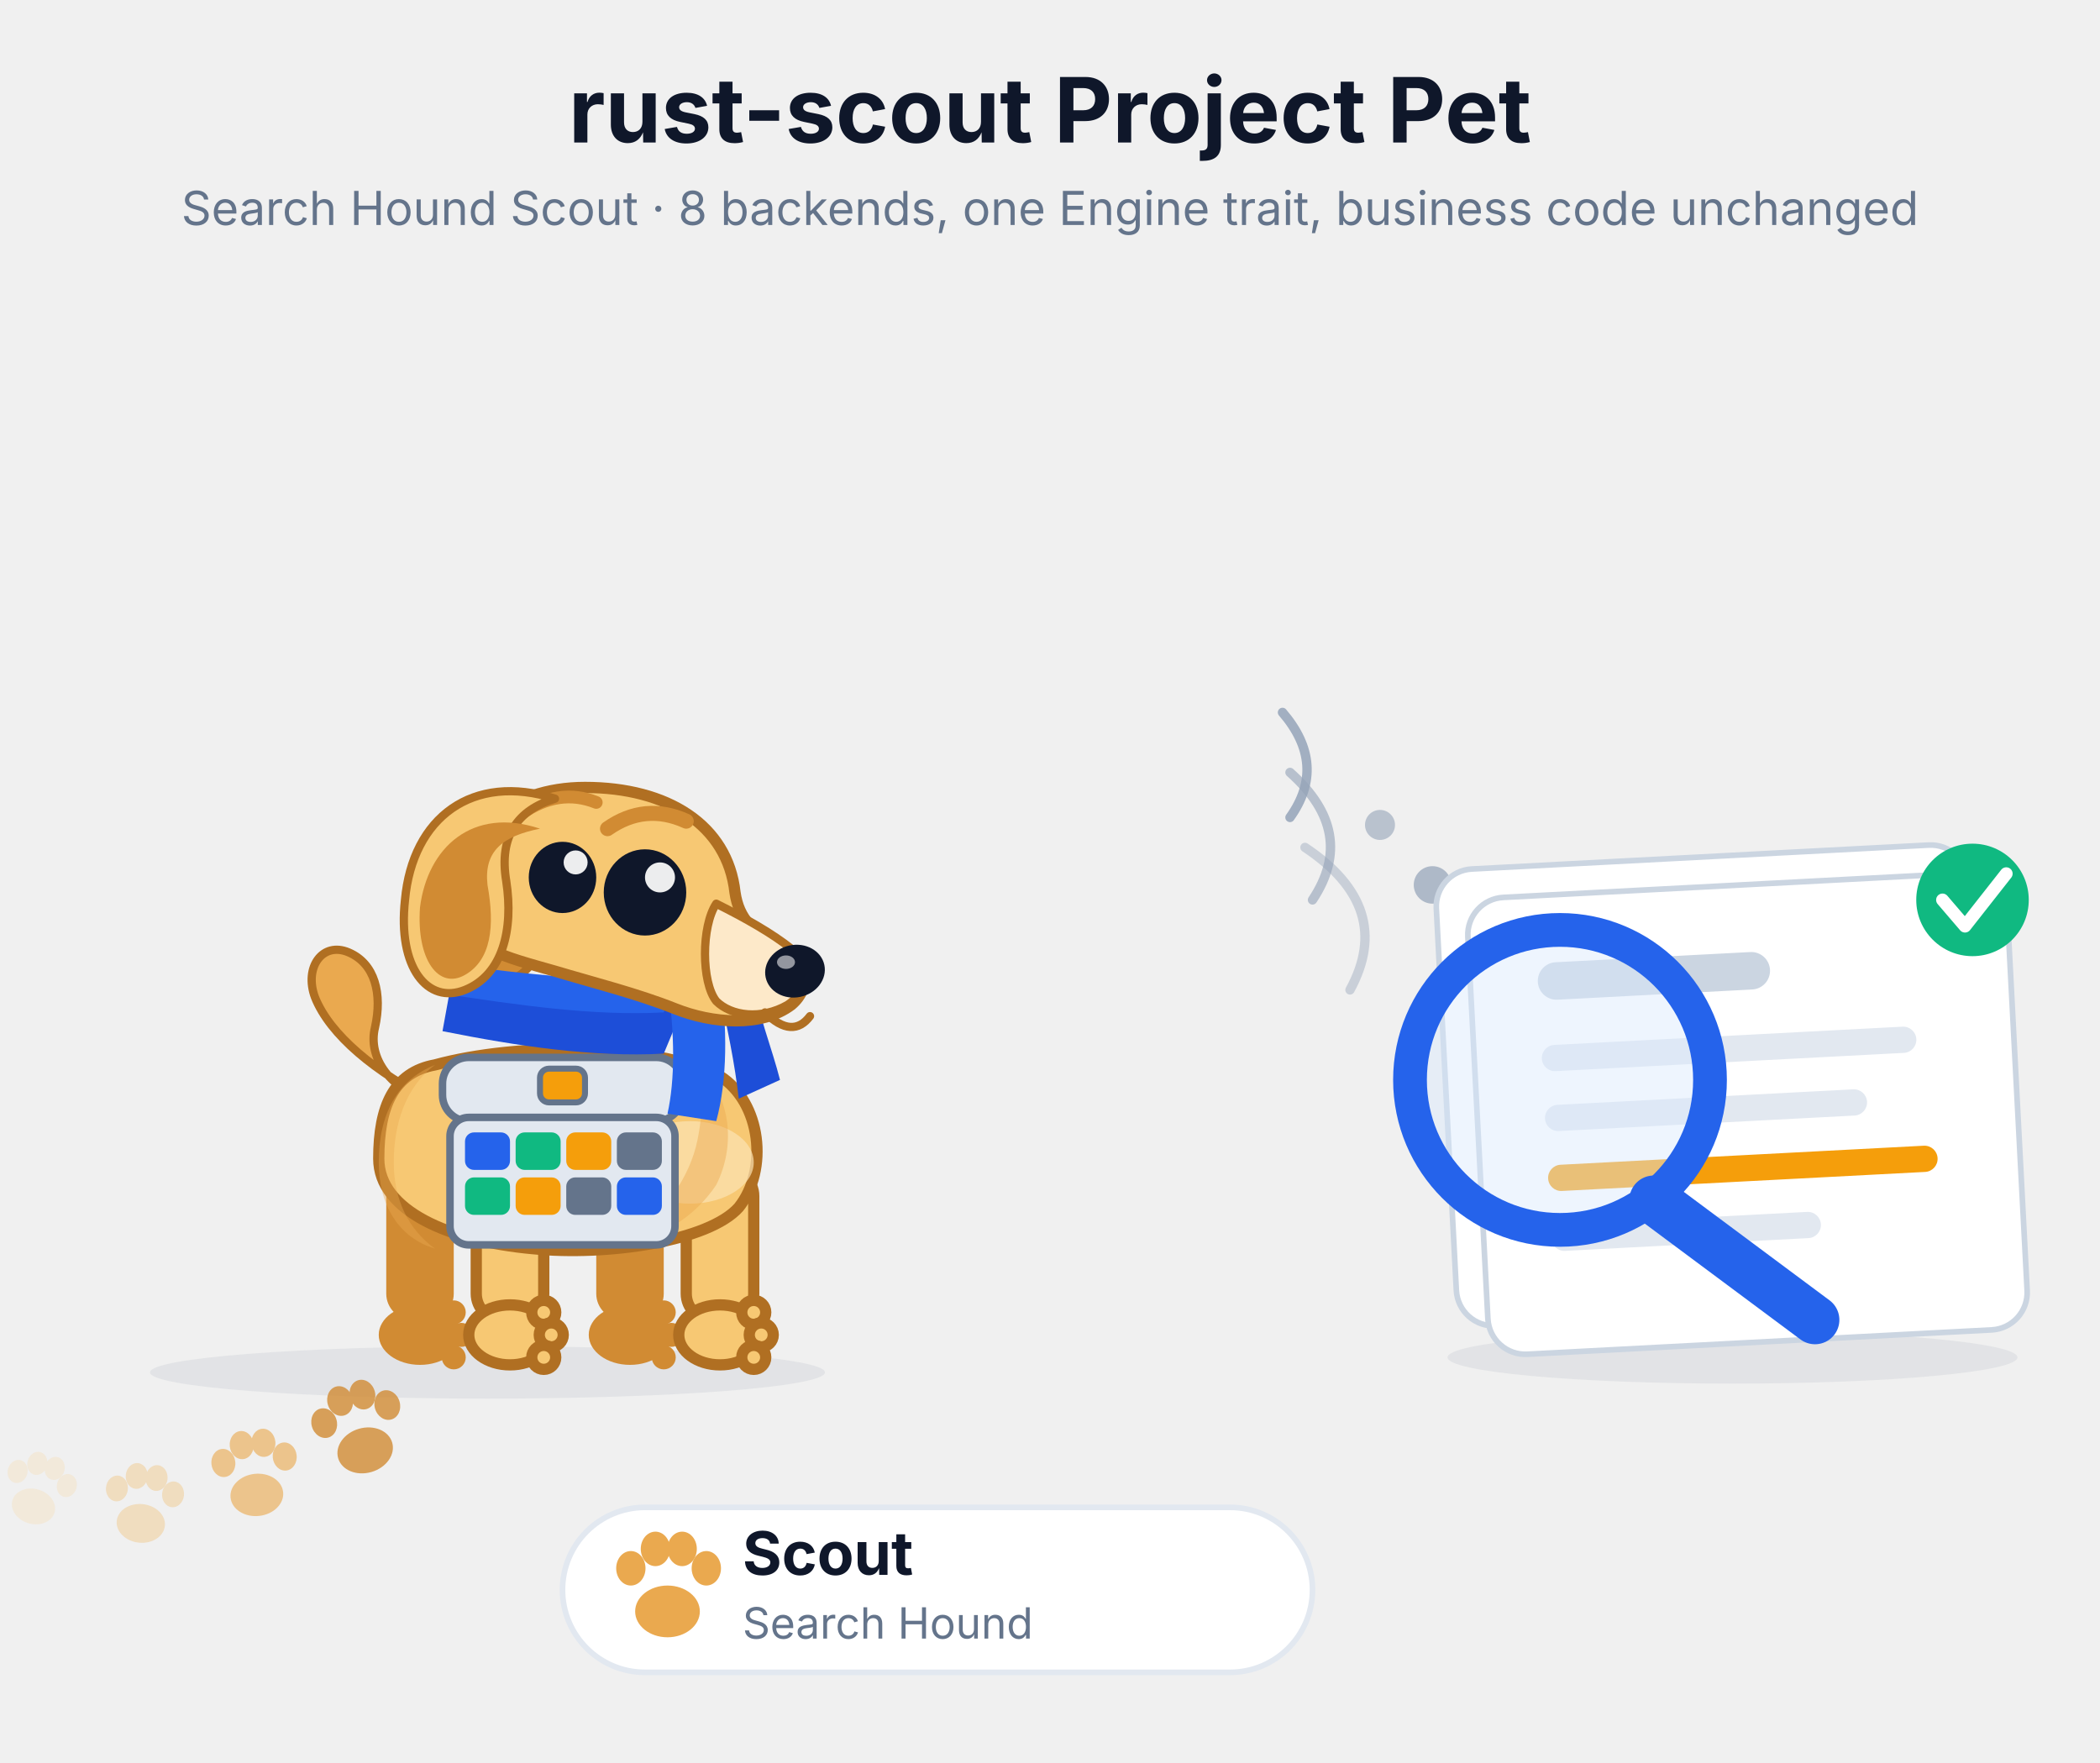
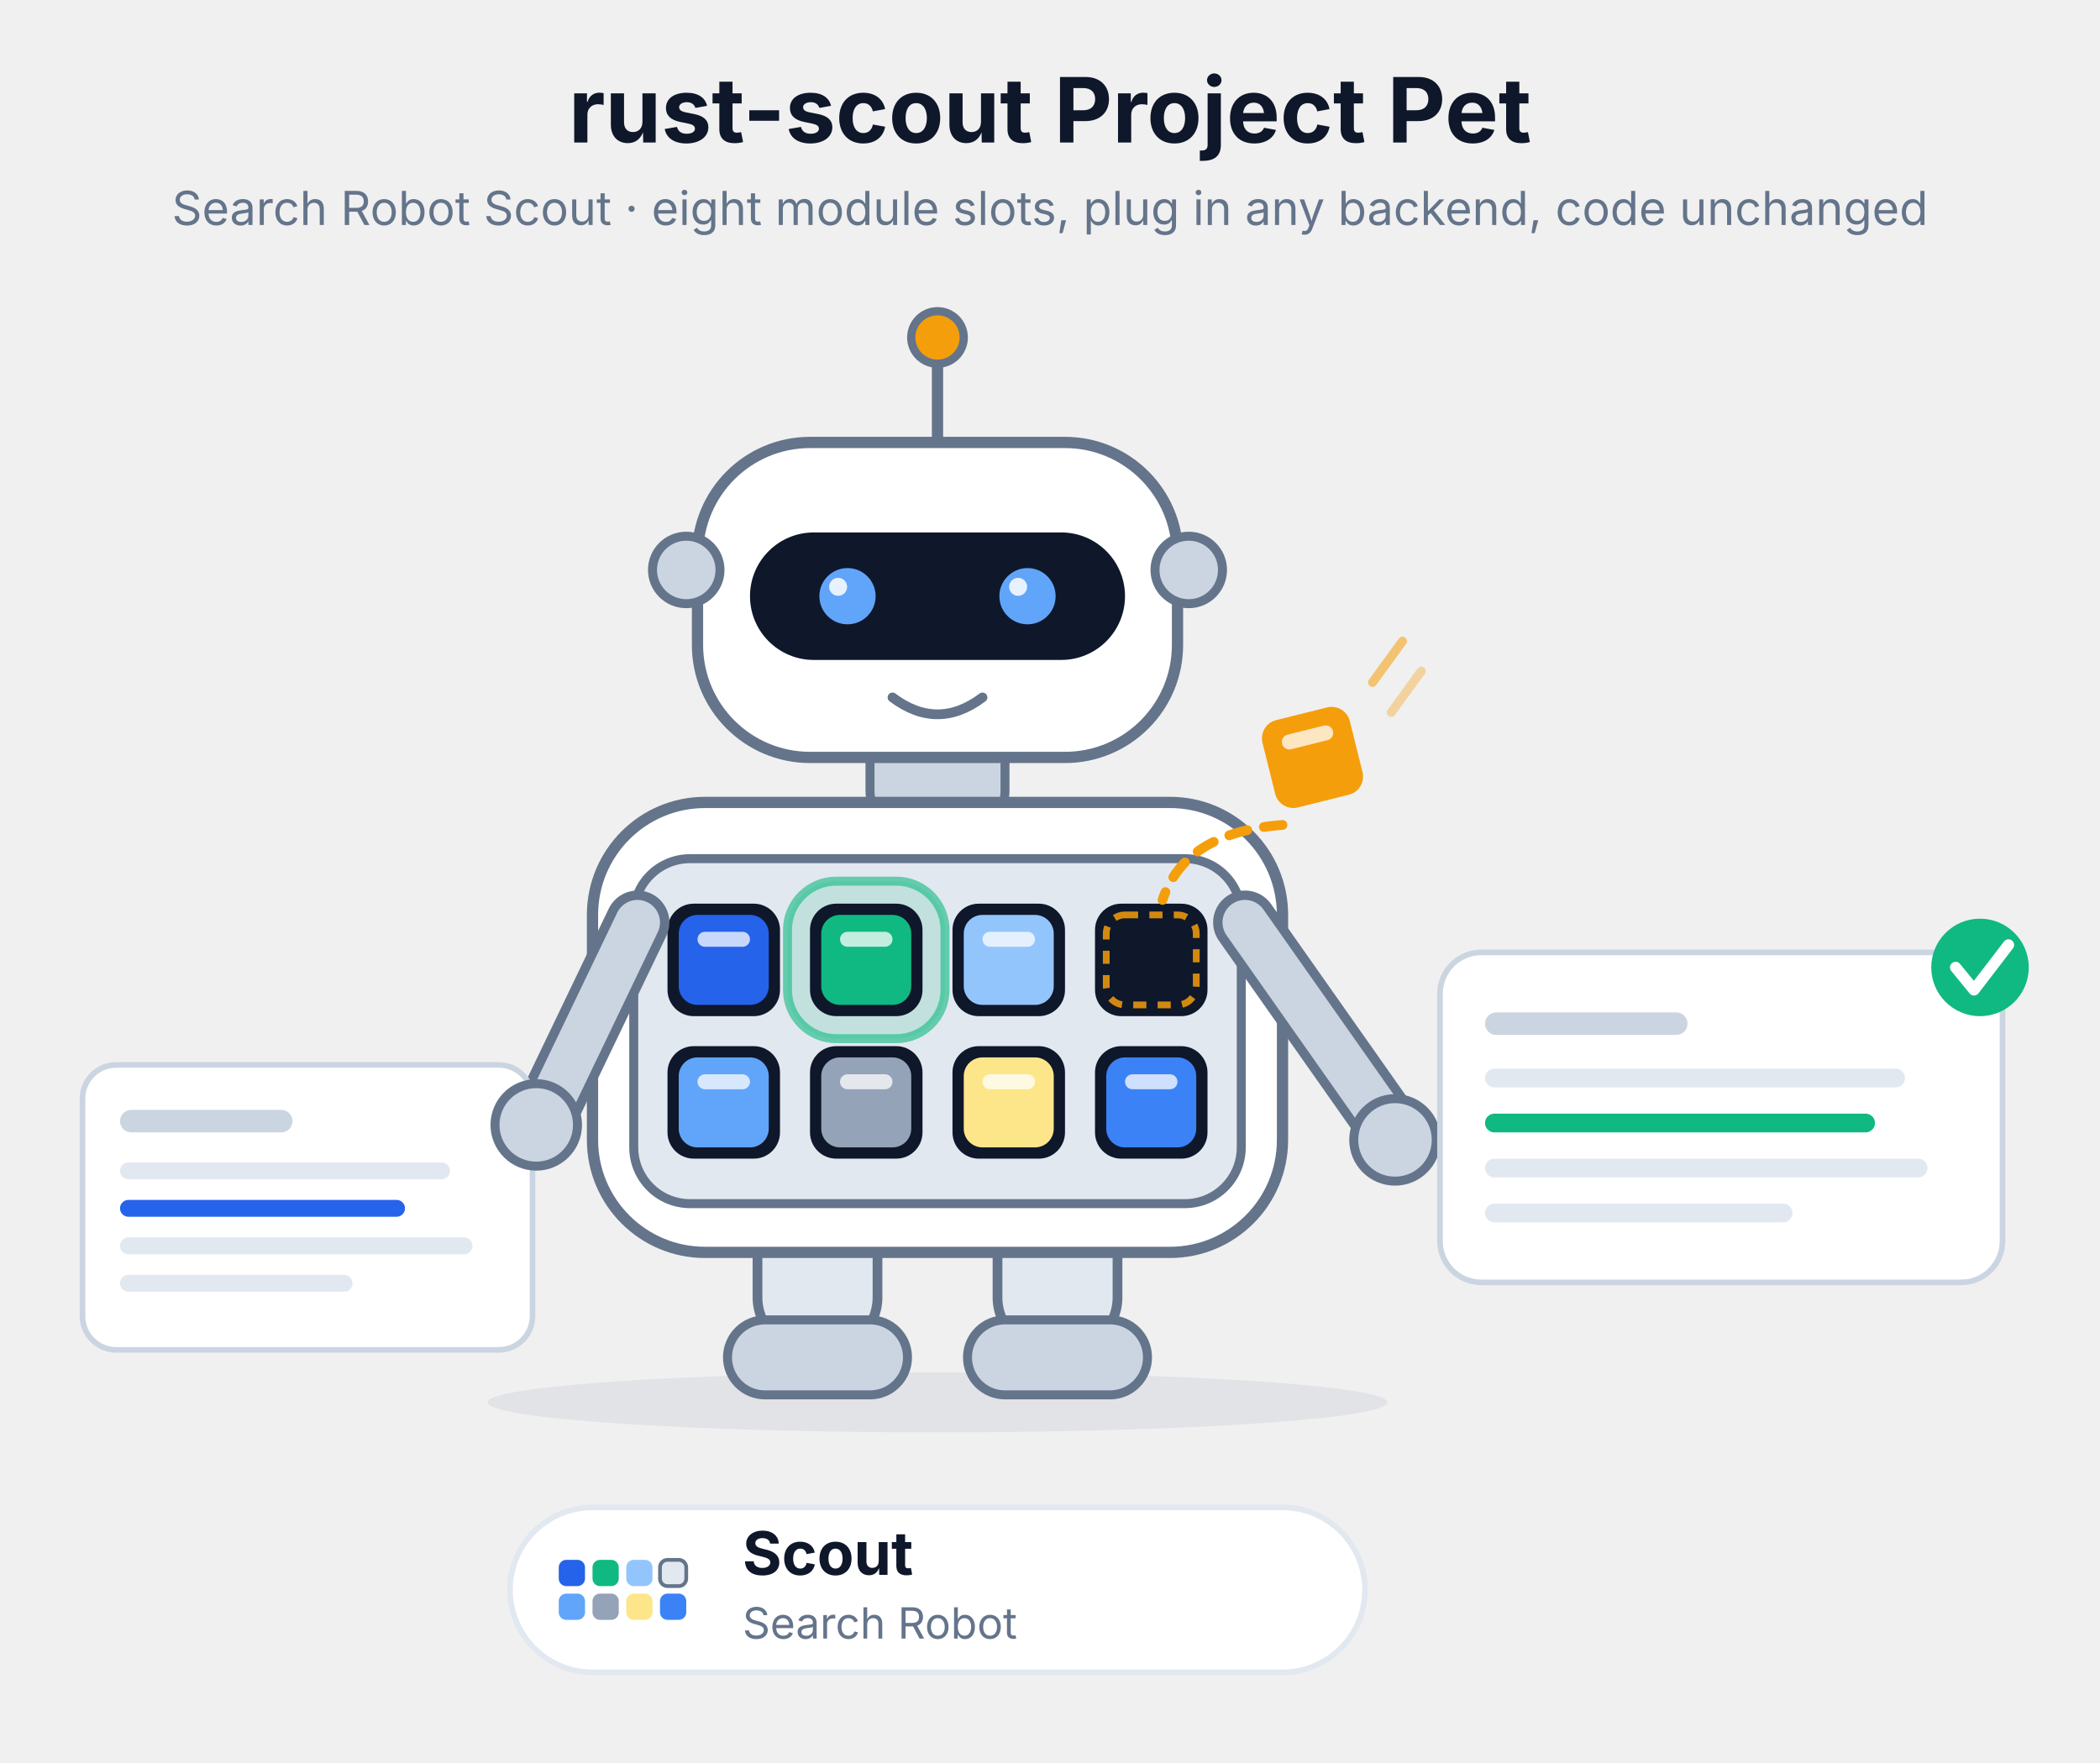
<svg xmlns="http://www.w3.org/2000/svg" viewBox="0 0 560 470" font-family="system-ui, -apple-system, 'Segoe UI', sans-serif" role="img" aria-labelledby="petTitle petDesc">
  <defs>
    <style>
      .title { font-size: 24px; font-weight: 700; fill: #0f172a; }
      .sub   { font-size: 12.5px; fill: #64748b; }

-       /* 猎犬配色：琥珀系（与架构图 data 层同源），不引入第二套色板 */
-       .fur   { fill: #f7c873; }
-       .fur-m { fill: #eaa94f; }
-       .fur-d { fill: #d18b33; }
-       .fur-l { fill: #fbe3b4; }
-       .muzzle{ fill: #fde9c9; }
-       .ink   { fill: #0f172a; }
+       /* 机器人配色：白色/浅灰外壳 + 石板灰描边，与架构图同一套灰阶，不引入第二套色板 */
+       .body  { fill: #ffffff; stroke: #64748b; stroke-width: 3; }
+       .plate { fill: #e2e8f0; stroke: #64748b; stroke-width: 2.6; stroke-linejoin: round; }
+       .part  { fill: #cbd5e1; stroke: #64748b; stroke-width: 2.4; }
+       .visor { fill: #0f172a; }
+       .eye   { fill: #60a5fa; }
+       .lamp  { fill: #f59e0b; stroke: #64748b; stroke-width: 2.2; }

-       /* 描边族：与填充类组合使用（s = 主轮廓，s2 = 次要轮廓） */
-       .s     { stroke: #b06f22; stroke-width: 3;   stroke-linejoin: round; stroke-linecap: round; }
-       .s2    { stroke: #b06f22; stroke-width: 2.2; stroke-linejoin: round; stroke-linecap: round; }
+       /* 手臂：两笔描边套出「浅灰管 + 石板灰轮廓」的效果 */
+       .limb-o { fill: none; stroke: #64748b; stroke-width: 17; stroke-linecap: round; }
+       .limb-i { fill: none; stroke: #cbd5e1; stroke-width: 12; stroke-linecap: round; }

-       .scarf { fill: #2563eb; }
-       .scarf-d { fill: #1d4ed8; }
+       /* 模块舱：浅色舱板 + 深色插槽，槽里嵌一枚彩色模块 */
+       .bay    { fill: #e2e8f0; stroke: #64748b; stroke-width: 2.4; }
+       .socket { fill: #0f172a; }
+       .glow   { fill: #10b981; opacity: 0.16; }
+       .ring   { fill: none; stroke: #10b981; stroke-width: 2.4; opacity: 0.6; }
+       .chip-mark { fill: #ffffff; opacity: 0.75; }

-       /* 侦察挎包：帆布色 + 石板灰轮廓，和猎犬的棕色描边区分开 */
-       .bag   { fill: #e2e8f0; stroke: #64748b; stroke-width: 2; stroke-linejoin: round; }
-       .flap  { fill: #cbd5e1; }
-       .strap { stroke: #64748b; stroke-width: 11; stroke-linecap: round; }
+       /* 正在插入的那一枚：空槽里的落位虚线框 + 飞行虚线弧 + 速度线，同色 */
+       .slot-empty { fill: none; stroke: #f59e0b; stroke-width: 1.8; stroke-dasharray: 3.5 3; opacity: 0.85; }
+       .arc  { fill: none; stroke: #f59e0b; stroke-width: 2.6; stroke-linecap: round; stroke-dasharray: 5 4.5; }
+       .tick { fill: none; stroke: #f59e0b; stroke-width: 2.4; stroke-linecap: round; }
+       .wire { fill: none; stroke: #64748b; stroke-width: 3; stroke-linecap: round; }

-       .paw   { fill: currentColor; }
-       .sniff { fill: none; stroke: #94a3b8; stroke-width: 2.5; stroke-linecap: round; }
- 
-       .card  { fill: #ffffff; stroke: #cbd5e1; stroke-width: 1.5; }
-       .line  { fill: #e2e8f0; }
-       .line-hi { fill: #f59e0b; }
-       .head  { fill: #cbd5e1; }
-       .glass { fill: #dbeafe; fill-opacity: 0.45; }
-       .rim   { fill: none; stroke: #2563eb; stroke-width: 9; }
-       .handle{ stroke: #2563eb; stroke-width: 13; stroke-linecap: round; }
-       .badge { fill: #10b981; }
+       /* 查询卡片 / 结果面板 */
+       .card   { fill: #ffffff; stroke: #cbd5e1; stroke-width: 1.5; }
+       .card-h { fill: #cbd5e1; }
+       .cl     { fill: #e2e8f0; }
+       .cl-hi  { fill: #2563eb; }
+       .cl-ok  { fill: #10b981; }
+       .badge  { fill: #10b981; }

      .name  { font-size: 16px; font-weight: 700; fill: #0f172a; }
      .role  { font-size: 11.5px; fill: #64748b; }
    </style>
-     <g id="pawMark">
-       <ellipse cx="0" cy="5" rx="7.5" ry="6" class="paw" />
-       <ellipse cx="-8.5" cy="-5" rx="3.4" ry="4" class="paw" />
-       <ellipse cx="-2.8" cy="-9.5" rx="3.4" ry="4" class="paw" />
-       <ellipse cx="3.4" cy="-9.5" rx="3.4" ry="4" class="paw" />
-       <ellipse cx="9" cy="-5" rx="3.4" ry="4" class="paw" />
+     <g id="chip">
+       <rect x="-12" y="-12" width="24" height="24" rx="5" />
+       <rect class="chip-mark" x="-7" y="-7.5" width="14" height="4" rx="2" />
    </g>
  </defs>
  <text x="280" y="38" text-anchor="middle" class="title">rust-scout Project Pet</text>
-   <text x="280" y="60" text-anchor="middle" class="sub">Search Hound Scout · 8 backends, one Engine trait, business code unchanged</text>
-   <ellipse cx="130" cy="366" rx="90" ry="7" fill="#64748b" opacity="0.10" />
-   <ellipse cx="462" cy="362" rx="76" ry="7" fill="#64748b" opacity="0.10" />
-   <use href="#pawMark" transform="translate(96,382) rotate(-16) scale(1)" color="#d18b33" opacity="0.80" />
-   <use href="#pawMark" transform="translate(68,394) rotate(-6)  scale(0.94)" color="#eaa94f" opacity="0.62" />
-   <use href="#pawMark" transform="translate(38,402) rotate(6)   scale(0.86)" color="#f0c37f" opacity="0.44" />
-   <use href="#pawMark" transform="translate(10,398) rotate(16)  scale(0.78)" color="#f7d9a8" opacity="0.30" />
-   <path class="sniff" opacity="0.85" d="M 342,190 Q 354,204 344,218" />
-   <path class="sniff" opacity="0.62" d="M 344,206 Q 362,222 350,240" />
-   <path class="sniff" opacity="0.42" d="M 348,226 Q 372,242 360,264" />
-   <circle cx="368" cy="220" r="4.0" fill="#94a3b8" opacity="0.60" />
-   <circle cx="382" cy="236" r="5.0" fill="#94a3b8" opacity="0.72" />
-   <circle cx="394" cy="250" r="6.0" fill="#f0b048" opacity="0.80" />
-   <circle cx="406" cy="266" r="7.0" fill="#f59e0b" opacity="0.95" />
-   <g transform="rotate(-3 466 297)">
-     <rect x="386" y="228" width="142" height="122" rx="10" class="card" stroke="#e2e8f0" />
-     <rect x="394" y="236" width="144" height="122" rx="10" class="card" />
-     <rect x="412" y="254" width="62" height="10" rx="5" class="head" />
-     <rect x="412" y="276" width="100" height="7" rx="3.5" class="line" />
-     <rect x="412" y="292" width="86" height="7" rx="3.5" class="line" />
-     <rect x="412" y="308" width="104" height="7" rx="3.5" class="line-hi" />
-     <rect x="412" y="324" width="72" height="7" rx="3.5" class="line" />
+   <text x="280" y="60" text-anchor="middle" class="sub">Search Robot Scout · eight module slots, plug in any backend, code unchanged</text>
+   <ellipse cx="250" cy="374" rx="120" ry="8" fill="#64748b" opacity="0.10" />
+   <g class="plate">
+     <rect x="202" y="320" width="32" height="40" rx="14" />
+     <rect x="266" y="320" width="32" height="40" rx="14" />
  </g>
-   <circle cx="526" cy="240" r="15" class="badge" />
-   <path d="M 518,240 L 524,247 L 535,233" fill="none" stroke="#ffffff" stroke-width="3.4" stroke-linecap="round" stroke-linejoin="round" />
-   <circle cx="416" cy="288" r="40" class="glass" />
-   <path class="handle" d="M 441,320 L 484,352" />
-   <circle cx="416" cy="288" r="40" class="rim" />
-   <g transform="translate(150,364)">
-     <path class="fur-m s2" d="M -34,-70       C -50,-78 -62,-88 -66,-98       C -69,-106 -64,-113 -57,-110       C -50,-107 -48,-99 -50,-90       C -52,-82 -46,-73 -34,-70 Z" />
-     <g class="fur-d">
-       <rect x="-47" y="-52" width="18" height="40" rx="7" />
-       <ellipse cx="-38" cy="-8" rx="11" ry="8" />
-       <circle cx="-29" cy="-14" r="3.2" />
-       <circle cx="-27" cy="-8" r="3.2" />
-       <circle cx="-29" cy="-2" r="3.2" />
-       <rect x="9" y="-52" width="18" height="40" rx="7" />
-       <ellipse cx="18" cy="-8" rx="11" ry="8" />
-       <circle cx="27" cy="-14" r="3.2" />
-       <circle cx="29" cy="-8" r="3.2" />
-       <circle cx="27" cy="-2" r="3.2" />
-     </g>
-     <g class="fur s">
-       <rect x="-23" y="-52" width="18" height="40" rx="7" />
-       <ellipse cx="-14" cy="-8" rx="11" ry="8" />
-       <circle cx="-5" cy="-14" r="3.2" />
-       <circle cx="-3" cy="-8" r="3.2" />
-       <circle cx="-5" cy="-2" r="3.2" />
-       <rect x="33" y="-52" width="18" height="40" rx="7" />
-       <ellipse cx="42" cy="-8" rx="11" ry="8" />
-       <circle cx="51" cy="-14" r="3.2" />
-       <circle cx="53" cy="-8" r="3.2" />
-       <circle cx="51" cy="-2" r="3.2" />
-     </g>
-     <path class="fur s" d="M -34,-80       C -12,-86 24,-86 42,-77       C 53,-70 55,-52 47,-42       C 39,-33 12,-29 -8,-31       C -30,-33 -49,-41 -49,-55       C -49,-69 -45,-78 -34,-80 Z" />
-     <ellipse cx="34" cy="-54" rx="17" ry="11" class="fur-l" opacity="0.7" />
-     <path class="fur-m" opacity="0.45" d="M 38,-78 C 45,-70 46,-58 41,-48 C 35,-39 26,-34 16,-32 C 27,-40 34,-50 36,-60 C 38,-70 37,-75 34,-80 Z" />
-     <path class="fur-m" opacity="0.4" d="M -49,-54 C -49,-67 -44,-76 -34,-80 C -42,-74 -45,-64 -45,-54 C -45,-44 -41,-36 -34,-31 C -44,-34 -49,-43 -49,-54 Z" />
-     <rect x="-32" y="-82" width="64" height="17" rx="7" class="bag" />
-     <rect x="-6" y="-79" width="12" height="9" rx="2.4" fill="#f59e0b" stroke="#64748b" stroke-width="1.6" />
-     <rect x="-30" y="-66" width="60" height="34" rx="5" class="bag" />
-     <g>
-       <rect x="-26" y="-62" width="12" height="10" rx="2.4" fill="#2563eb" />
-       <rect x="-12.5" y="-62" width="12" height="10" rx="2.4" fill="#10b981" />
-       <rect x="1" y="-62" width="12" height="10" rx="2.4" fill="#f59e0b" />
-       <rect x="14.5" y="-62" width="12" height="10" rx="2.4" fill="#64748b" />
-       <rect x="-26" y="-50" width="12" height="10" rx="2.4" fill="#10b981" />
-       <rect x="-12.5" y="-50" width="12" height="10" rx="2.4" fill="#f59e0b" />
-       <rect x="1" y="-50" width="12" height="10" rx="2.4" fill="#64748b" />
-       <rect x="14.5" y="-50" width="12" height="10" rx="2.4" fill="#2563eb" />
-     </g>
-     <path class="fur-d s2" d="M 8,-147       C -10,-153 -25,-143 -27,-123       C -29,-107 -21,-99 -13,-103       C -5,-107 -3,-118 -5,-130       C -6,-139 -1,-144 8,-147 Z" />
-     <path class="scarf-d" d="M -30,-100 C -10,-96 12,-94 32,-95 L 27,-83 C 8,-82 -12,-85 -32,-89 Z" />
-     <path class="scarf" d="M -30,-107 C -10,-104 12,-102 30,-103 L 27,-94 C 8,-93 -12,-96 -32,-99 Z" />
-     <path class="scarf" d="M 28,-102 C 30,-88 30,-76 28,-67 L 41,-65 C 44,-76 44,-90 42,-104 Z" />
-     <path class="scarf-d" d="M 41,-103 C 44,-90 46,-80 47,-71 L 58,-76 C 56,-84 52,-94 50,-105 Z" />
-     <path class="scarf-d" d="M 26,-105 C 33,-100 41,-98 49,-100 C 45,-106 34,-109 26,-105 Z" />
-     <path class="fur s" d="M -26,-120       C -30,-142 -14,-154 6,-154       C 28,-154 44,-144 46,-126       C 47,-119 51,-115 58,-112       C 65,-109 67,-101 61,-96       C 53,-90 40,-91 30,-95       C 20,-99 8,-102 -2,-105       C -16,-109 -25,-111 -26,-120 Z" />
-     <path class="muzzle s2" d="M 41,-123       C 49,-119 56,-115 61,-111       C 66,-107 66,-100 60,-96       C 53,-92 45,-93 41,-97       C 37,-102 37,-117 41,-123 Z" />
-     <ellipse cx="62" cy="-105" rx="8" ry="7" class="ink" transform="rotate(-12 62 -105)" />
-     <ellipse cx="59.6" cy="-107.4" rx="2.4" ry="1.8" fill="#ffffff" opacity="0.55" />
-     <path d="M 54,-94 C 59,-89 63,-89 66,-93" fill="none" stroke="#b06f22" stroke-width="2.2" stroke-linecap="round" />
-     <ellipse cx="22" cy="-126" rx="11" ry="11.5" class="ink" />
-     <ellipse cx="0" cy="-130" rx="9" ry="9.5" class="ink" />
-     <circle cx="26" cy="-130" r="4" fill="#ffffff" opacity="0.92" />
-     <circle cx="3.5" cy="-134" r="3.2" fill="#ffffff" opacity="0.92" />
-     <path d="M 12,-143 Q 22,-150 33,-145" fill="none" stroke="#d18b33" stroke-width="4" stroke-linecap="round" />
-     <path d="M -11,-147 Q -1,-154 9,-150" fill="none" stroke="#d18b33" stroke-width="3.4" stroke-linecap="round" />
-     <path class="fur s2" d="M -2,-151       C -24,-158 -40,-146 -42,-124       C -44,-106 -36,-96 -26,-100       C -16,-104 -13,-116 -15,-129       C -17,-141 -12,-148 -2,-151 Z" />
-     <path class="fur-d" d="M -6,-143       C -24,-149 -36,-138 -38,-122       C -39,-108 -33,-100 -26,-104       C -19,-108 -18,-117 -20,-128       C -21,-137 -16,-141 -6,-143 Z" />
+   <g class="part">
+     <rect x="194" y="352" width="48" height="20" rx="10" />
+     <rect x="258" y="352" width="48" height="20" rx="10" />
  </g>
-   <rect x="150" y="402" width="200" height="44" rx="22" fill="#ffffff" stroke="#e2e8f0" stroke-width="1.5" />
-   <use href="#pawMark" transform="translate(178,424) scale(1.15)" color="#eaa94f" />
+   <rect x="232" y="194" width="36" height="26" rx="9" class="part" />
+   <rect x="158" y="214" width="184" height="120" rx="30" class="body" />
+   <rect x="169" y="229" width="162" height="92" rx="15" class="bay" />
+   <rect x="210" y="235" width="42" height="42" rx="13" class="glow" />
+   <rect x="210" y="235" width="42" height="42" rx="13" class="ring" />
+   <g class="socket">
+     <rect x="178" y="241" width="30" height="30" rx="7" />
+     <rect x="216" y="241" width="30" height="30" rx="7" />
+     <rect x="254" y="241" width="30" height="30" rx="7" />
+     <rect x="292" y="241" width="30" height="30" rx="7" />
+     <rect x="178" y="279" width="30" height="30" rx="7" />
+     <rect x="216" y="279" width="30" height="30" rx="7" />
+     <rect x="254" y="279" width="30" height="30" rx="7" />
+     <rect x="292" y="279" width="30" height="30" rx="7" />
+   </g>
+   <rect x="295" y="244" width="24" height="24" rx="5" class="slot-empty" />
+   <use href="#chip" transform="translate(193,256)" fill="#2563eb" />
+   <use href="#chip" transform="translate(231,256)" fill="#10b981" />
+   <use href="#chip" transform="translate(269,256)" fill="#93c5fd" />
+   <use href="#chip" transform="translate(193,294)" fill="#60a5fa" />
+   <use href="#chip" transform="translate(231,294)" fill="#94a3b8" />
+   <use href="#chip" transform="translate(269,294)" fill="#fde68a" />
+   <use href="#chip" transform="translate(307,294)" fill="#3b82f6" />
+   <path class="wire" d="M 250,118 L 250,96" />
+   <circle cx="250" cy="90" r="7" class="lamp" />
+   <rect x="186" y="118" width="128" height="84" rx="30" class="body" />
+   <circle cx="183" cy="152" r="9" class="part" />
+   <circle cx="317" cy="152" r="9" class="part" />
+   <rect x="200" y="142" width="100" height="34" rx="17" class="visor" />
+   <circle cx="226" cy="159" r="7.5" class="eye" />
+   <circle cx="274" cy="159" r="7.5" class="eye" />
+   <circle cx="223.5" cy="156.5" r="2.4" fill="#ffffff" opacity="0.85" />
+   <circle cx="271.5" cy="156.5" r="2.4" fill="#ffffff" opacity="0.85" />
+   <path d="M 238,186 Q 250,195 262,186" fill="none" stroke="#64748b" stroke-width="2.6" stroke-linecap="round" />
+   <path class="limb-o" d="M 170,246 L 146,296" />
+   <path class="limb-i" d="M 170,246 L 146,296" />
+   <path class="limb-o" d="M 332,246 L 370,300" />
+   <path class="limb-i" d="M 332,246 L 370,300" />
+   <rect x="22" y="284" width="120" height="76" rx="9" class="card" />
+   <rect x="32" y="296" width="46" height="6" rx="3" class="card-h" />
+   <rect x="32" y="310" width="88" height="4.5" rx="2.25" class="cl" />
+   <rect x="32" y="320" width="76" height="4.5" rx="2.25" class="cl-hi" />
+   <rect x="32" y="330" width="94" height="4.5" rx="2.25" class="cl" />
+   <rect x="32" y="340" width="62" height="4.5" rx="2.25" class="cl" />
+   <circle cx="143" cy="300" r="11" class="part" />
+   <circle cx="372" cy="304" r="11" class="part" />
+   <path class="tick" d="M 366,182 L 374,171" opacity="0.55" />
+   <path class="tick" d="M 371,190 L 379,179" opacity="0.35" />
+   <use href="#chip" transform="translate(350,202) rotate(-14)" fill="#f59e0b" />
+   <path class="arc" d="M 342,220 Q 316,222 310,240" />
+   <rect x="384" y="254" width="150" height="88" rx="11" class="card" />
+   <rect x="396" y="270" width="54" height="6" rx="3" class="card-h" />
+   <rect x="396" y="285" width="112" height="5" rx="2.5" class="cl" />
+   <rect x="396" y="297" width="104" height="5" rx="2.5" class="cl-ok" />
+   <rect x="396" y="309" width="118" height="5" rx="2.5" class="cl" />
+   <rect x="396" y="321" width="82" height="5" rx="2.5" class="cl" />
+   <circle cx="528" cy="258" r="13" class="badge" />
+   <path d="M 521.5,258 L 526.4,264 L 535.6,252" fill="none" stroke="#ffffff" stroke-width="3" stroke-linecap="round" stroke-linejoin="round" />
+   <rect x="136" y="402" width="228" height="44" rx="22" fill="#ffffff" stroke="#e2e8f0" stroke-width="1.5" />
+   <g>
+     <rect x="149" y="416" width="7" height="7" rx="2" fill="#2563eb" />
+     <rect x="158" y="416" width="7" height="7" rx="2" fill="#10b981" />
+     <rect x="167" y="416" width="7" height="7" rx="2" fill="#93c5fd" />
+     <rect x="176" y="416" width="7" height="7" rx="2" fill="#e2e8f0" stroke="#64748b" stroke-width="1" />
+     <rect x="149" y="425" width="7" height="7" rx="2" fill="#60a5fa" />
+     <rect x="158" y="425" width="7" height="7" rx="2" fill="#94a3b8" />
+     <rect x="167" y="425" width="7" height="7" rx="2" fill="#fde68a" />
+     <rect x="176" y="425" width="7" height="7" rx="2" fill="#3b82f6" />
+   </g>
  <text x="198" y="420" class="name">Scout</text>
-   <text x="198" y="437" class="role">Search Hound</text>
+   <text x="198" y="437" class="role">Search Robot</text>
</svg>
